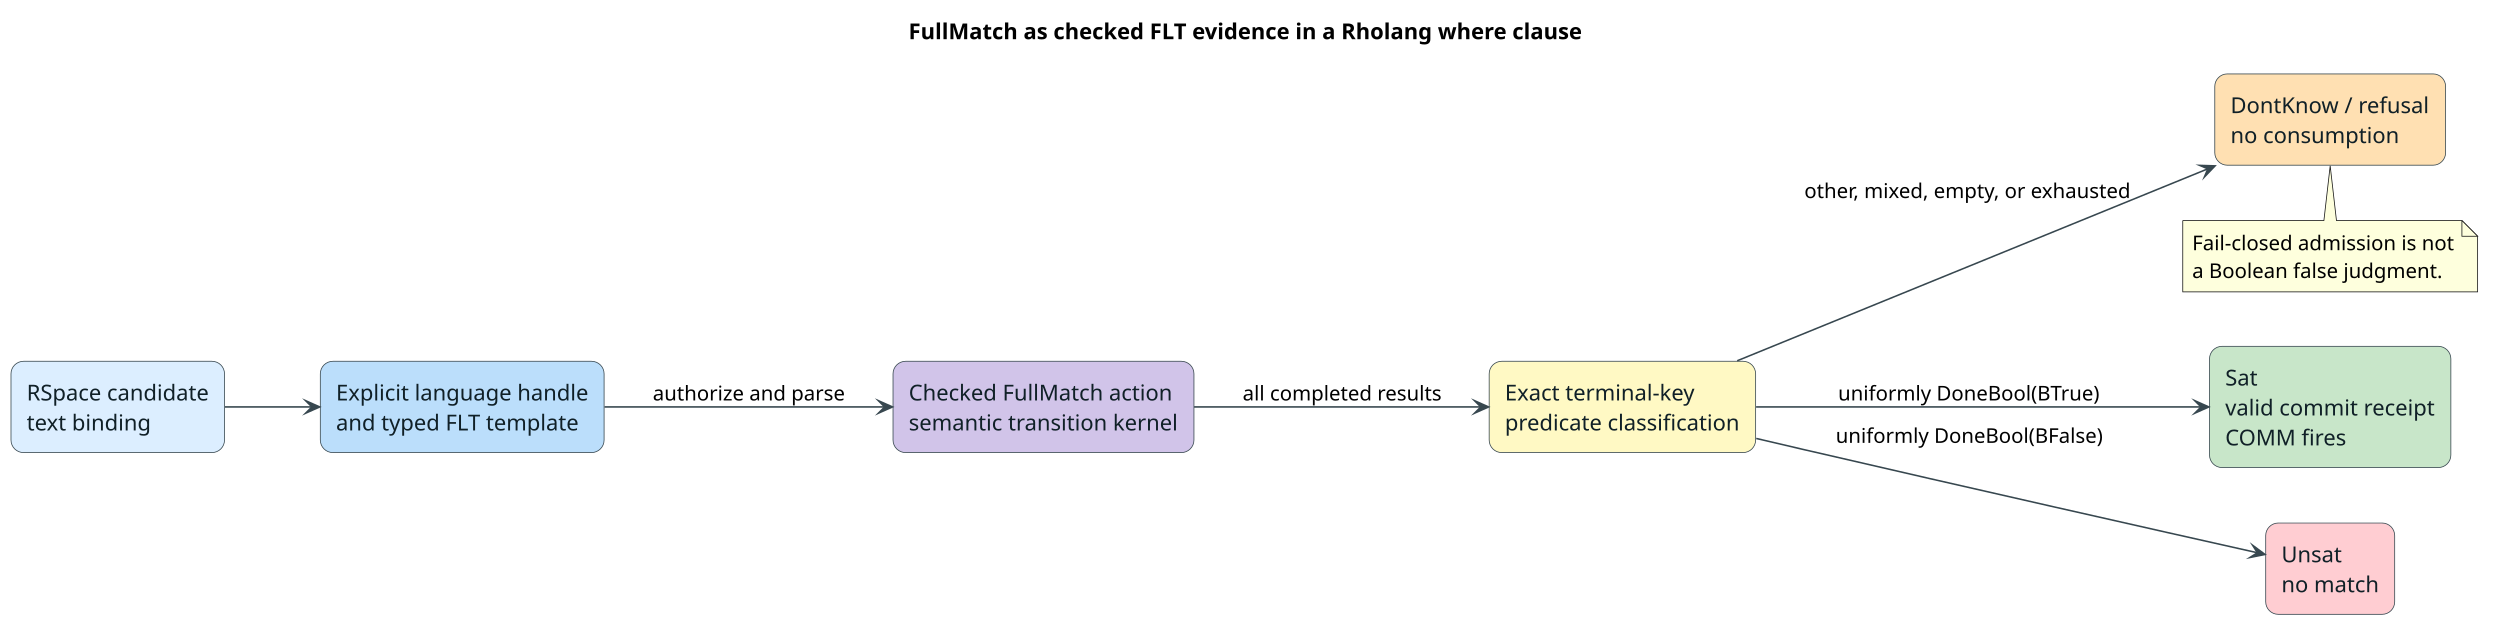
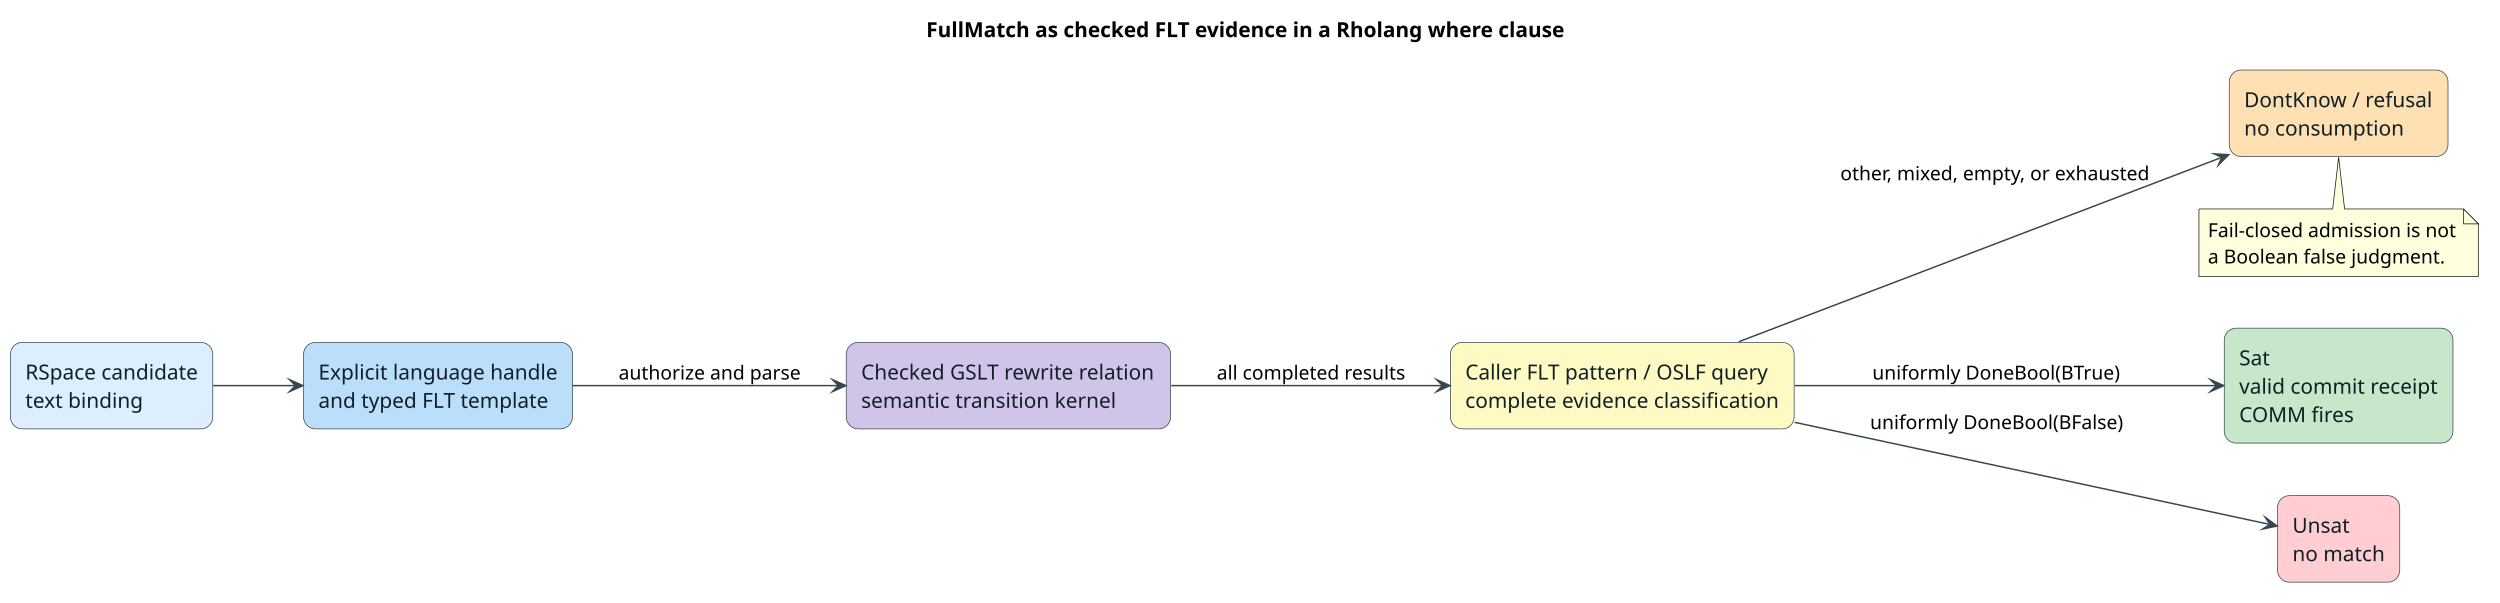
- <svg xmlns="http://www.w3.org/2000/svg" version="1.1" data-diagram-type="DESCRIPTION" style="width:1592px;height:405px;background:#FFFFFF;" width="1592px" height="405px" viewBox="0 0 1592 405" zoomAndPan="magnify" preserveAspectRatio="none" contentStyleType="text/css">
+ <svg xmlns="http://www.w3.org/2000/svg" version="1.1" data-diagram-type="DESCRIPTION" style="width:1680px;height:405px;background:#FFFFFF;" width="1680px" height="405px" viewBox="0 0 1680 405" zoomAndPan="magnify" preserveAspectRatio="none" contentStyleType="text/css">
  <defs />
  <g font-family="sans-serif" lengthAdjust="spacing">
    <g class="title" data-source-line="1">
-       <text x="578.554" y="24.966" fill="#000" font-size="14" textLength="428.636" font-weight="700">FullMatch as checked FLT evidence in a Rholang where clause</text>
+       <text x="622.404" y="24.966" fill="#000" font-size="14" textLength="428.636" font-weight="700">FullMatch as checked FLT evidence in a Rholang where clause</text>
    </g>
    <g class="entity" data-qualified-name="candidate" id="ent0001" data-source-line="12">
      <rect x="7" y="230.068" width="135.976" height="58.136" fill="#DCEEFF" style="stroke:#37474F;stroke-width:0.5;" rx="8" ry="8" />
      <text x="17" y="255.034" fill="#102027" font-size="14" textLength="115.976">RSpace candidate</text>
      <text x="17" y="274.102" fill="#102027" font-size="14" textLength="79.408">text binding</text>
    </g>
    <g class="entity" data-qualified-name="flt" id="ent0002" data-source-line="13">
      <rect x="203.98" y="230.068" width="180.705" height="58.136" fill="#BBDEFB" style="stroke:#37474F;stroke-width:0.5;" rx="8" ry="8" />
      <text x="213.98" y="255.034" fill="#102027" font-size="14" textLength="160.705">Explicit language handle</text>
      <text x="213.98" y="274.102" fill="#102027" font-size="14" textLength="154.797">and typed FLT template</text>
    </g>
    <g class="entity" data-qualified-name="kernel" id="ent0003" data-source-line="14">
-       <rect x="568.68" y="230.068" width="191.625" height="58.136" fill="#D1C4E9" style="stroke:#37474F;stroke-width:0.5;" rx="8" ry="8" />
-       <text x="578.68" y="255.034" fill="#102027" font-size="14" textLength="167.859">Checked FullMatch action</text>
+       <rect x="568.68" y="230.068" width="217.973" height="58.136" fill="#D1C4E9" style="stroke:#37474F;stroke-width:0.5;" rx="8" ry="8" />
+       <text x="578.68" y="255.034" fill="#102027" font-size="14" textLength="197.973">Checked GSLT rewrite relation</text>
      <text x="578.68" y="274.102" fill="#102027" font-size="14" textLength="171.625">semantic transition kernel</text>
    </g>
    <g class="entity" data-qualified-name="classify" id="ent0004" data-source-line="15">
-       <rect x="948.31" y="230.068" width="169.673" height="58.136" fill="#FFF9C4" style="stroke:#37474F;stroke-width:0.5;" rx="8" ry="8" />
-       <text x="958.31" y="255.034" fill="#102027" font-size="14" textLength="121.03">Exact terminal-key</text>
-       <text x="958.31" y="274.102" fill="#102027" font-size="14" textLength="149.673">predicate classification</text>
+       <rect x="974.65" y="230.068" width="231.021" height="58.136" fill="#FFF9C4" style="stroke:#37474F;stroke-width:0.5;" rx="8" ry="8" />
+       <text x="984.65" y="255.034" fill="#102027" font-size="14" textLength="203.601">Caller FLT pattern / OSLF query</text>
+       <text x="984.65" y="274.102" fill="#102027" font-size="14" textLength="211.021">complete evidence classification</text>
    </g>
    <g class="entity" data-qualified-name="sat" id="ent0005" data-source-line="16">
-       <rect x="1407.02" y="220.538" width="153.685" height="77.204" fill="#C8E6C9" style="stroke:#37474F;stroke-width:0.5;" rx="8" ry="8" />
-       <text x="1417.02" y="245.504" fill="#102027" font-size="14" textLength="20.594">Sat</text>
-       <text x="1417.02" y="264.572" fill="#102027" font-size="14" textLength="133.685">valid commit receipt</text>
-       <text x="1417.02" y="283.64" fill="#102027" font-size="14" textLength="77.63">COMM fires</text>
+       <rect x="1494.71" y="220.538" width="153.685" height="77.204" fill="#C8E6C9" style="stroke:#37474F;stroke-width:0.5;" rx="8" ry="8" />
+       <text x="1504.71" y="245.504" fill="#102027" font-size="14" textLength="20.594">Sat</text>
+       <text x="1504.71" y="264.572" fill="#102027" font-size="14" textLength="133.685">valid commit receipt</text>
+       <text x="1504.71" y="283.64" fill="#102027" font-size="14" textLength="77.63">COMM fires</text>
    </g>
    <g class="entity" data-qualified-name="unsat" id="ent0006" data-source-line="17">
-       <rect x="1442.8" y="333.068" width="82.132" height="58.136" fill="#FFCDD2" style="stroke:#37474F;stroke-width:0.5;" rx="8" ry="8" />
-       <text x="1452.8" y="358.034" fill="#102027" font-size="14" textLength="38.5">Unsat</text>
-       <text x="1452.8" y="377.102" fill="#102027" font-size="14" textLength="62.132">no match</text>
+       <rect x="1530.49" y="333.068" width="82.132" height="58.136" fill="#FFCDD2" style="stroke:#37474F;stroke-width:0.5;" rx="8" ry="8" />
+       <text x="1540.49" y="358.034" fill="#102027" font-size="14" textLength="38.5">Unsat</text>
+       <text x="1540.49" y="377.102" fill="#102027" font-size="14" textLength="62.132">no match</text>
    </g>
    <g class="entity" data-qualified-name="unknown" id="ent0007" data-source-line="18">
-       <rect x="1410.37" y="47.068" width="146.993" height="58.136" fill="#FFE0B2" style="stroke:#37474F;stroke-width:0.5;" rx="8" ry="8" />
-       <text x="1420.37" y="72.034" fill="#102027" font-size="14" textLength="126.993">DontKnow / refusal</text>
-       <text x="1420.37" y="91.102" fill="#102027" font-size="14" textLength="107.45">no consumption</text>
+       <rect x="1498.06" y="47.068" width="146.993" height="58.136" fill="#FFE0B2" style="stroke:#37474F;stroke-width:0.5;" rx="8" ry="8" />
+       <text x="1508.06" y="72.034" fill="#102027" font-size="14" textLength="126.993">DontKnow / refusal</text>
+       <text x="1508.06" y="91.102" fill="#102027" font-size="14" textLength="107.45">no consumption</text>
    </g>
    <g class="entity" data-qualified-name="GMN14" id="ent0015" data-source-line="28">
-       <path d="M1389.98,140.438 L1389.98,185.85 A0,0 0 0 0 1389.98,185.85 L1577.744,185.85 A0,0 0 0 0 1577.744,185.85 L1577.744,150.438 L1567.744,140.438 L1487.86,140.438 L1483.86,105.588 L1479.86,140.438 L1389.98,140.438 A0,0 0 0 0 1389.98,140.438" style="stroke:#181818;stroke-width:0.5;" fill="#FEFFDD" />
-       <path d="M1567.744,140.438 L1567.744,150.438 L1577.744,150.438 L1567.744,140.438" style="stroke:#181818;stroke-width:0.5;" fill="#FEFFDD" />
-       <text x="1395.98" y="159.335" fill="#000" font-size="13" textLength="166.764">Fail-closed admission is not</text>
-       <text x="1395.98" y="177.041" fill="#000" font-size="13" textLength="159.38">a Boolean false judgment.</text>
+       <path d="M1477.68,140.438 L1477.68,185.85 A0,0 0 0 0 1477.68,185.85 L1665.444,185.85 A0,0 0 0 0 1665.444,185.85 L1665.444,150.438 L1655.444,140.438 L1575.56,140.438 L1571.56,105.588 L1567.56,140.438 L1477.68,140.438 A0,0 0 0 0 1477.68,140.438" style="stroke:#181818;stroke-width:0.5;" fill="#FEFFDD" />
+       <path d="M1655.444,140.438 L1655.444,150.438 L1665.444,150.438 L1655.444,140.438" style="stroke:#181818;stroke-width:0.5;" fill="#FEFFDD" />
+       <text x="1483.68" y="159.335" fill="#000" font-size="13" textLength="166.764">Fail-closed admission is not</text>
+       <text x="1483.68" y="177.041" fill="#000" font-size="13" textLength="159.38">a Boolean false judgment.</text>
    </g>
    <g class="link" data-entity-1="ent0001" data-entity-2="ent0002" id="lnk8" data-source-line="20" data-link-type="dependency">
      <path d="M143.27,259.138 C162.34,259.138 178.42,259.138 198.59,259.138" style="stroke:#37474F;stroke-width:1;" fill="none" id="candidate-to-flt" />
      <polygon points="203.59,259.138,194.59,255.138,198.59,259.138,194.59,263.138,203.59,259.138" fill="#37474F" style="stroke:#37474F;stroke-width:1;stroke-linejoin:miter;stroke-miterlimit:10;" />
    </g>
    <g class="link" data-entity-1="ent0002" data-entity-2="ent0003" id="lnk9" data-source-line="21" data-link-type="dependency">
-       <path d="M384.92,259.138 C440.47,259.138 506.78,259.138 563.34,259.138" style="stroke:#37474F;stroke-width:1;" fill="none" id="flt-to-kernel" />
-       <polygon points="568.34,259.138,559.34,255.138,563.34,259.138,559.34,263.138,568.34,259.138" fill="#37474F" style="stroke:#37474F;stroke-width:1;stroke-linejoin:miter;stroke-miterlimit:10;" />
+       <path d="M384.74,259.138 C439.66,259.138 505.38,259.138 563.46,259.138" style="stroke:#37474F;stroke-width:1;" fill="none" id="flt-to-kernel" />
+       <polygon points="568.46,259.138,559.46,255.138,563.46,259.138,559.46,263.138,568.46,259.138" fill="#37474F" style="stroke:#37474F;stroke-width:1;stroke-linejoin:miter;stroke-miterlimit:10;" />
      <text x="415.68" y="255.035" fill="#000" font-size="13" textLength="122.382">authorize and parse</text>
    </g>
    <g class="link" data-entity-1="ent0003" data-entity-2="ent0004" id="lnk10" data-source-line="22" data-link-type="dependency">
-       <path d="M760.39,259.138 C818.42,259.138 887,259.138 942.95,259.138" style="stroke:#37474F;stroke-width:1;" fill="none" id="kernel-to-classify" />
-       <polygon points="947.95,259.138,938.95,255.138,942.95,259.138,938.95,263.138,947.95,259.138" fill="#37474F" style="stroke:#37474F;stroke-width:1;stroke-linejoin:miter;stroke-miterlimit:10;" />
-       <text x="791.31" y="255.035" fill="#000" font-size="13" textLength="126.958">all completed results</text>
+       <path d="M787.06,259.138 C844.78,259.138 910.76,259.138 969.41,259.138" style="stroke:#37474F;stroke-width:1;" fill="none" id="kernel-to-classify" />
+       <polygon points="974.41,259.138,965.41,255.138,969.41,259.138,965.41,263.138,974.41,259.138" fill="#37474F" style="stroke:#37474F;stroke-width:1;stroke-linejoin:miter;stroke-miterlimit:10;" />
+       <text x="817.65" y="255.035" fill="#000" font-size="13" textLength="126.958">all completed results</text>
    </g>
    <g class="link" data-entity-1="ent0004" data-entity-2="ent0005" id="lnk11" data-source-line="23" data-link-type="dependency">
-       <path d="M1118.28,259.138 C1201.14,259.138 1321.58,259.138 1401.6,259.138" style="stroke:#37474F;stroke-width:1;" fill="none" id="classify-to-sat" />
-       <polygon points="1406.6,259.138,1397.6,255.138,1401.6,259.138,1397.6,263.138,1406.6,259.138" fill="#37474F" style="stroke:#37474F;stroke-width:1;stroke-linejoin:miter;stroke-miterlimit:10;" />
-       <text x="1170.48" y="255.035" fill="#000" font-size="13" textLength="167.115">uniformly DoneBool(BTrue)</text>
+       <path d="M1205.99,259.138 C1295.32,259.138 1411.76,259.138 1489.42,259.138" style="stroke:#37474F;stroke-width:1;" fill="none" id="classify-to-sat" />
+       <polygon points="1494.42,259.138,1485.42,255.138,1489.42,259.138,1485.42,263.138,1494.42,259.138" fill="#37474F" style="stroke:#37474F;stroke-width:1;stroke-linejoin:miter;stroke-miterlimit:10;" />
+       <text x="1258.18" y="255.035" fill="#000" font-size="13" textLength="167.115">uniformly DoneBool(BTrue)</text>
    </g>
    <g class="link" data-entity-1="ent0004" data-entity-2="ent0006" id="lnk12" data-source-line="24" data-link-type="dependency">
-       <path d="M1118.36,279.208 C1128.34,281.558 1138.38,283.918 1147.98,286.138 C1254.11,310.768 1374.491,337.874 1437.491,351.994" style="stroke:#37474F;stroke-width:1;" fill="none" id="classify-to-unsat" />
-       <polygon points="1442.37,353.088,1434.463,347.216,1437.491,351.994,1432.713,355.023,1442.37,353.088" fill="#37474F" style="stroke:#37474F;stroke-width:1;stroke-linejoin:miter;stroke-miterlimit:10;" />
-       <text x="1168.98" y="282.035" fill="#000" font-size="13" textLength="170.105">uniformly DoneBool(BFalse)</text>
+       <path d="M1205.99,283.808 C1310.7,306.308 1454.622,337.227 1525.342,352.427" style="stroke:#37474F;stroke-width:1;" fill="none" id="classify-to-unsat" />
+       <polygon points="1530.23,353.478,1522.271,347.676,1525.342,352.427,1520.59,355.497,1530.23,353.478" fill="#37474F" style="stroke:#37474F;stroke-width:1;stroke-linejoin:miter;stroke-miterlimit:10;" />
+       <text x="1256.68" y="288.355" fill="#000" font-size="13" textLength="170.105">uniformly DoneBool(BFalse)</text>
    </g>
    <g class="link" data-entity-1="ent0004" data-entity-2="ent0007" id="lnk13" data-source-line="25" data-link-type="dependency">
-       <path d="M1106.24,229.738 C1189.85,195.638 1322.25,141.646 1405.94,107.506" style="stroke:#37474F;stroke-width:1;" fill="none" id="classify-to-unknown" />
-       <polygon points="1410.57,105.618,1400.726,105.314,1405.94,107.506,1403.748,112.721,1410.57,105.618" fill="#37474F" style="stroke:#37474F;stroke-width:1;stroke-linejoin:miter;stroke-miterlimit:10;" />
-       <text x="1148.98" y="126.115" fill="#000" font-size="13" textLength="210.834">other, mixed, empty, or exhausted</text>
+       <path d="M1168.45,229.638 C1259.29,194.958 1404.209,139.641 1493.069,105.721" style="stroke:#37474F;stroke-width:1;" fill="none" id="classify-to-unknown" />
+       <polygon points="1497.74,103.938,1487.905,103.411,1493.069,105.721,1490.758,110.885,1497.74,103.938" fill="#37474F" style="stroke:#37474F;stroke-width:1;stroke-linejoin:miter;stroke-miterlimit:10;" />
+       <text x="1236.68" y="121.115" fill="#000" font-size="13" textLength="210.834">other, mixed, empty, or exhausted</text>
    </g>
  </g>
</svg>
